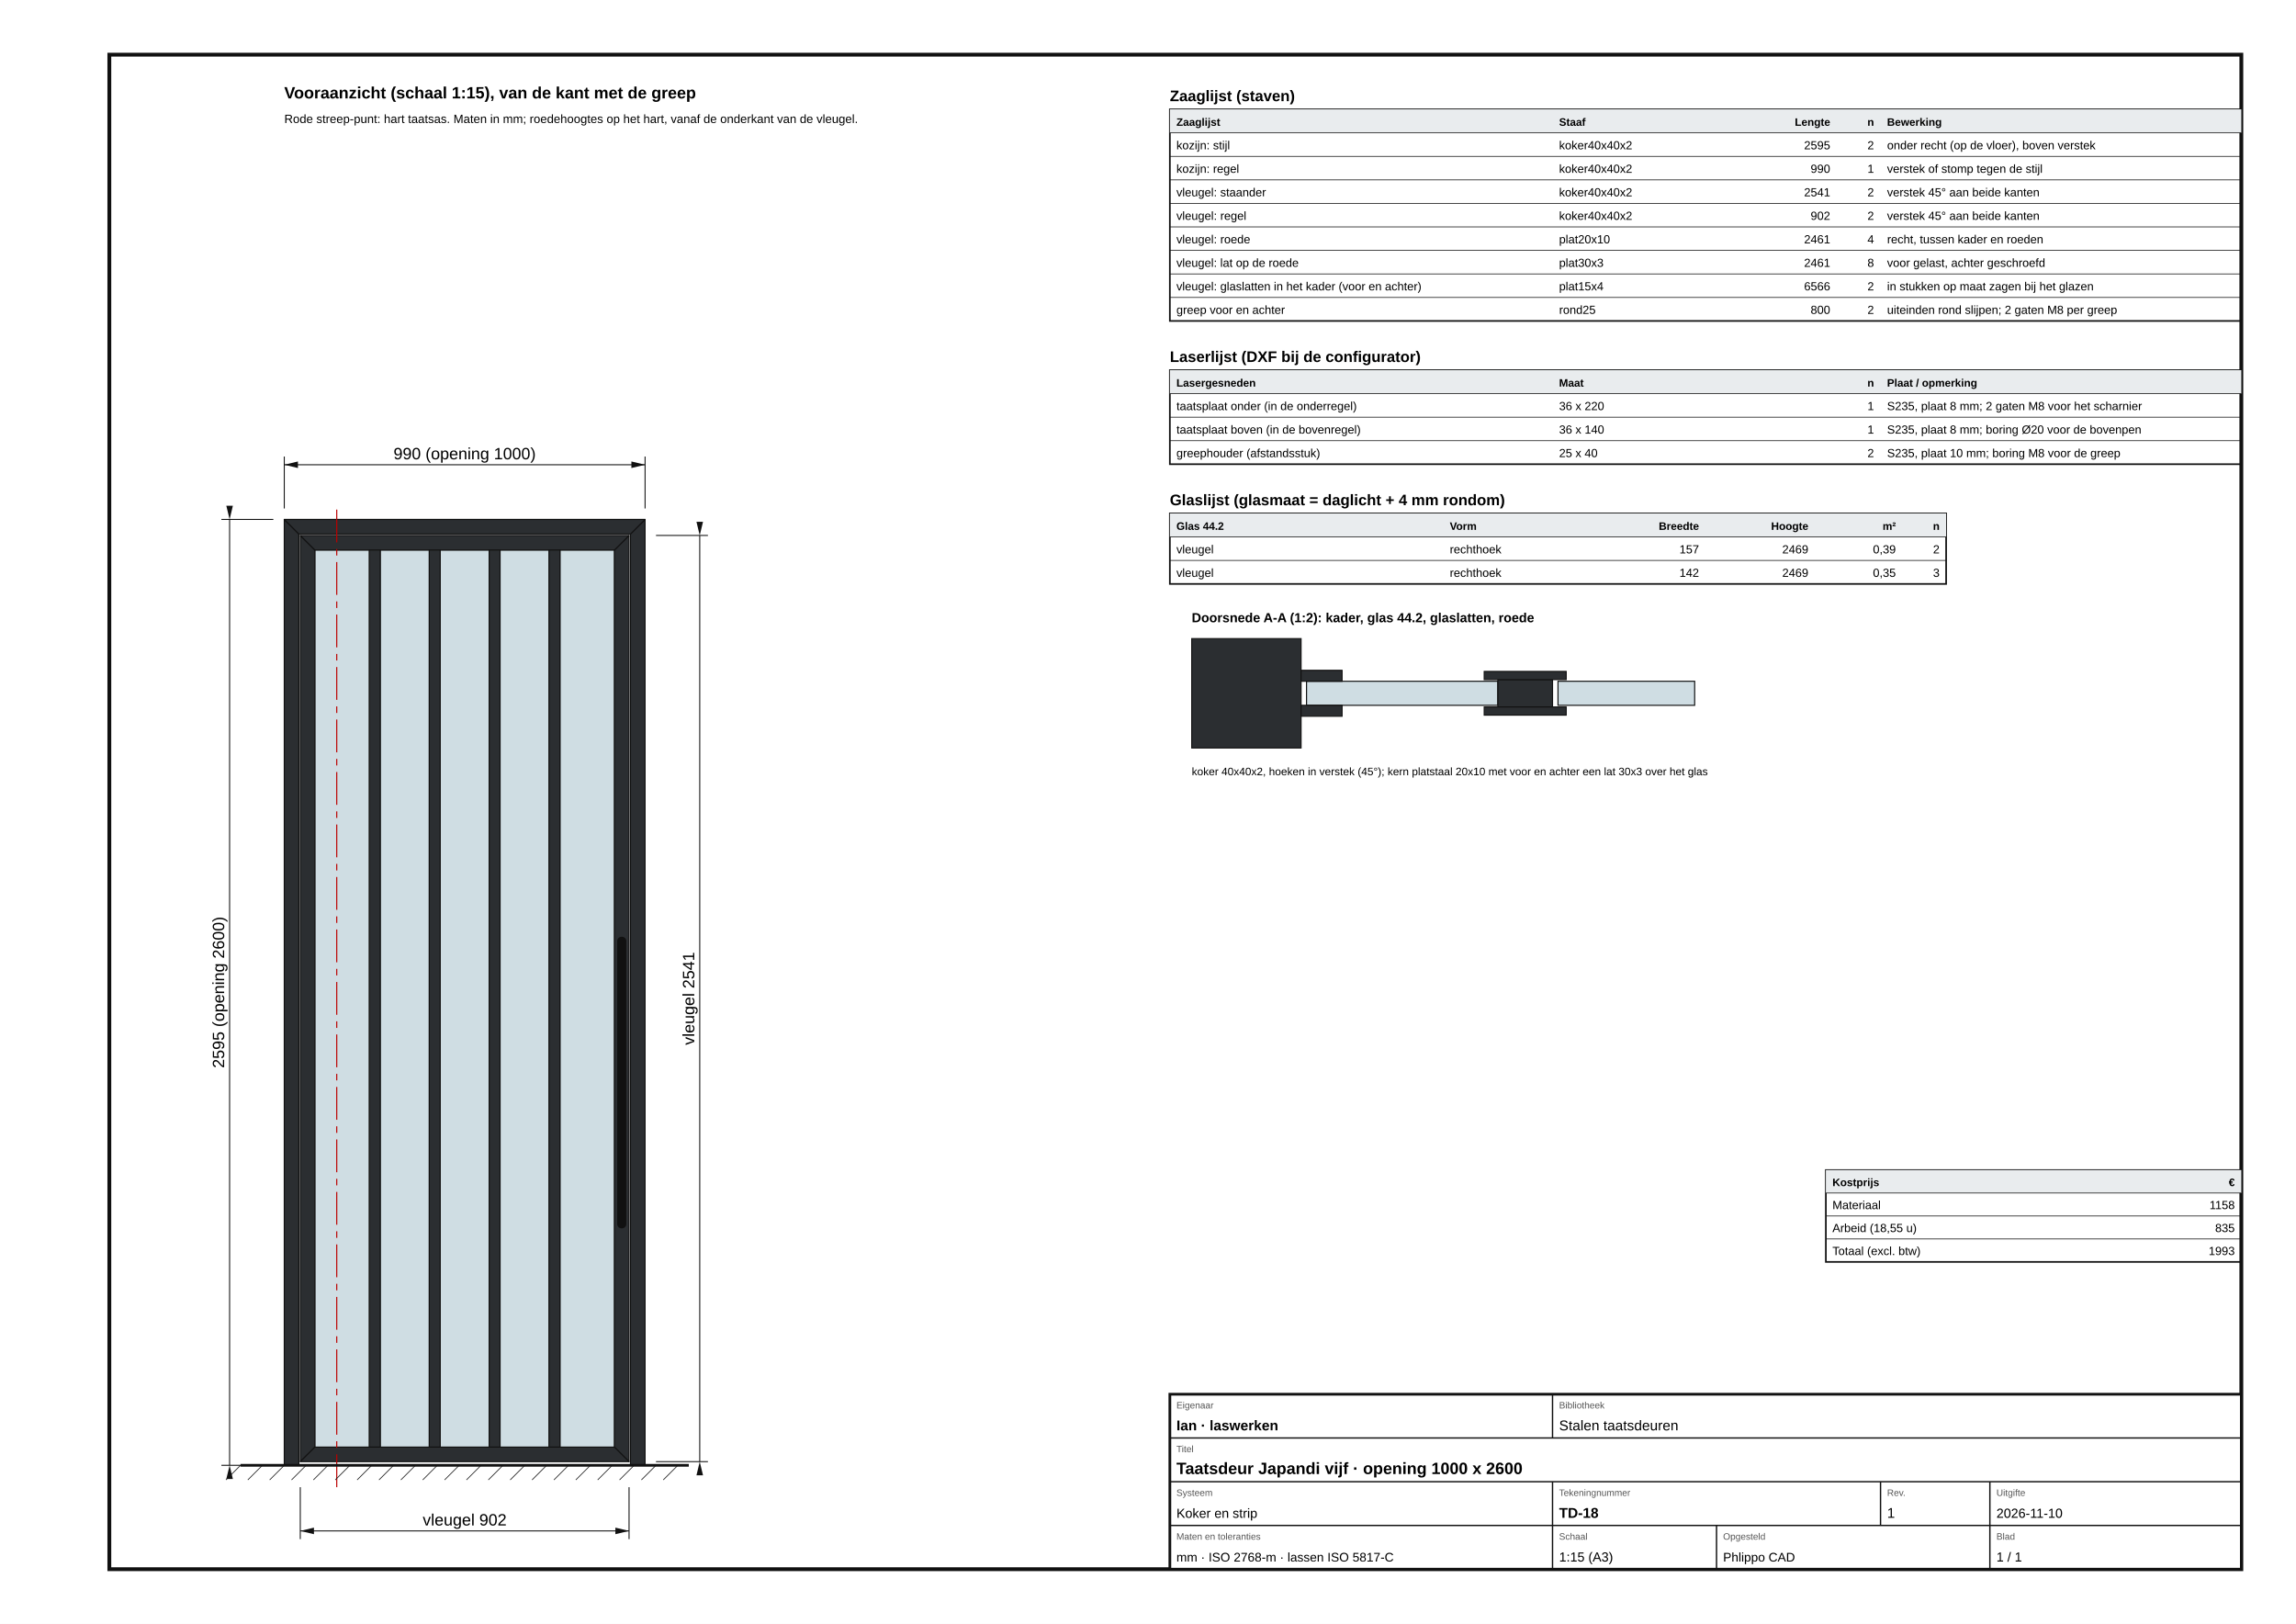
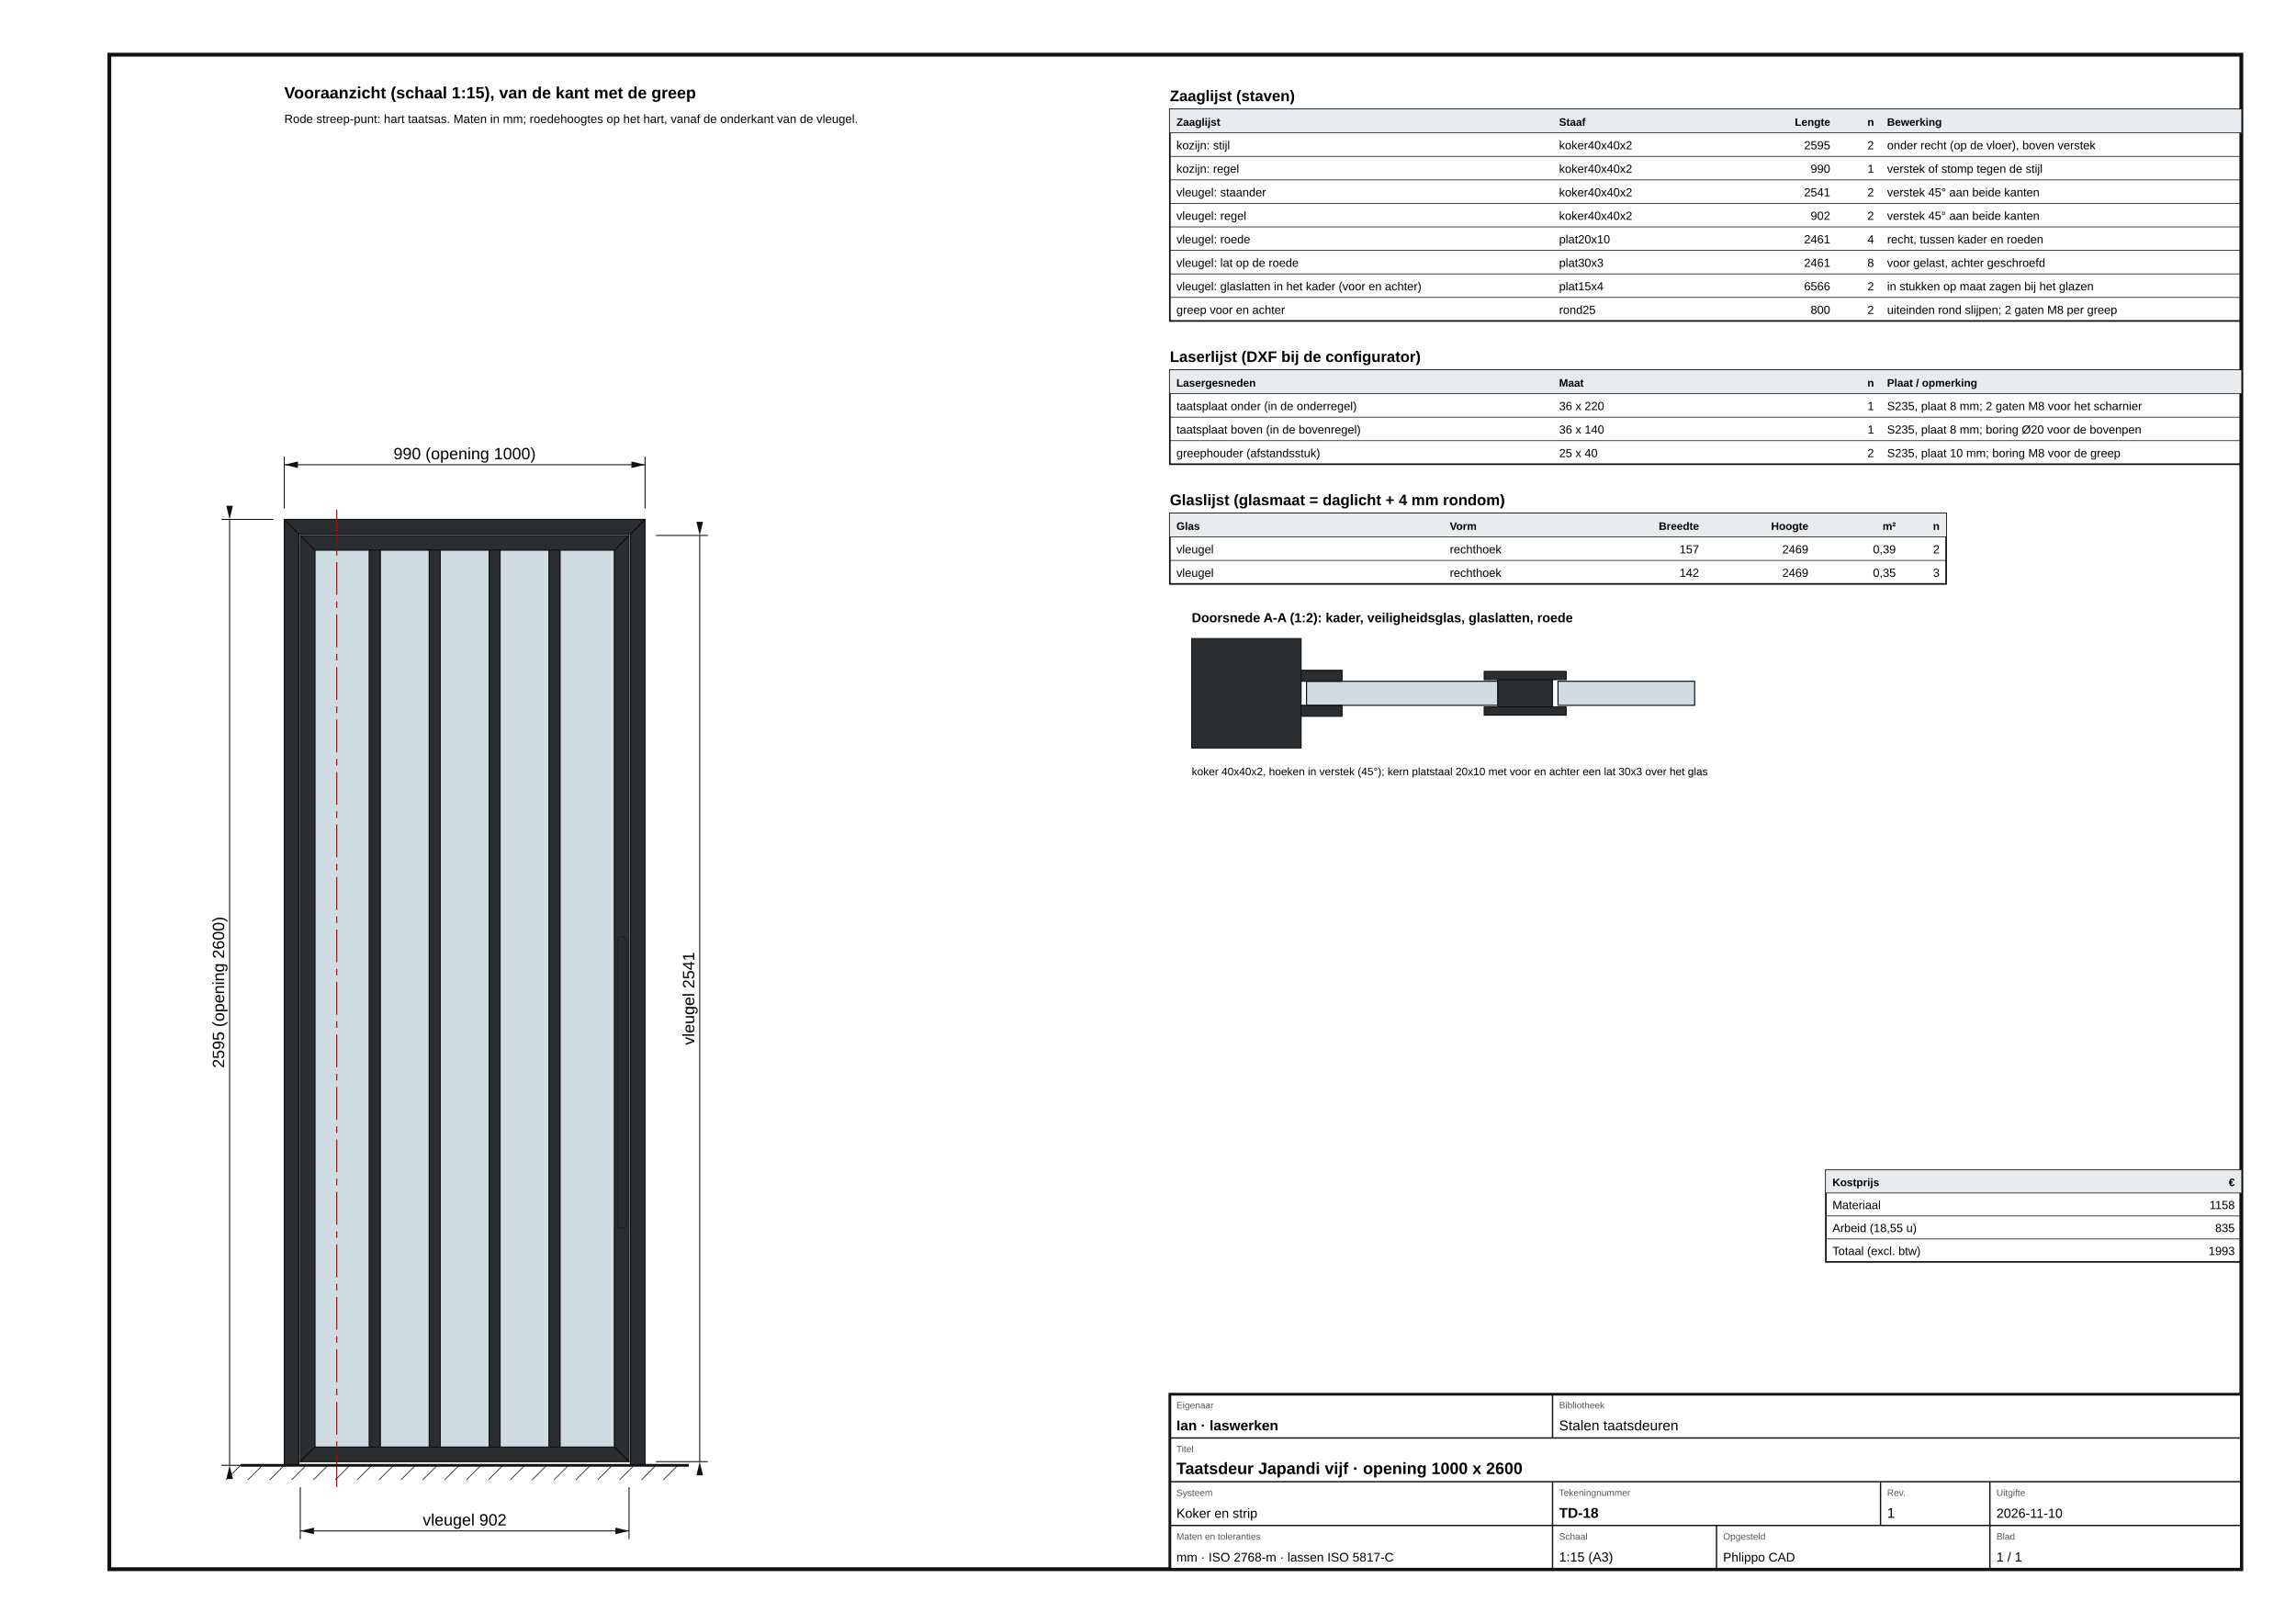
<svg xmlns="http://www.w3.org/2000/svg" viewBox="0 0 420 297" width="420mm" height="297mm" font-family="Arial, Helvetica, sans-serif">
  <rect width="420" height="297" fill="#fff" />
  <rect x="20" y="10" width="390" height="277" fill="none" stroke="#111" stroke-width="0.7" />
  <polygon points="57.6,264.67 67.56,264.67 67.56,100.6 57.6,100.6" fill="#cfdde3" stroke="#111" stroke-width="0.15" stroke-linejoin="round" />
  <polygon points="69.56,264.67 78.52,264.67 78.52,100.6 69.56,100.6" fill="#cfdde3" stroke="#111" stroke-width="0.15" stroke-linejoin="round" />
  <polygon points="80.52,264.67 89.48,264.67 89.48,100.6 80.52,100.6" fill="#cfdde3" stroke="#111" stroke-width="0.15" stroke-linejoin="round" />
  <polygon points="91.48,264.67 100.44,264.67 100.44,100.6 91.48,100.6" fill="#cfdde3" stroke="#111" stroke-width="0.15" stroke-linejoin="round" />
  <polygon points="102.44,264.67 112.4,264.67 112.4,100.6 102.44,100.6" fill="#cfdde3" stroke="#111" stroke-width="0.15" stroke-linejoin="round" />
  <polygon points="52,268 52,95 54.67,97.67 54.67,268" fill="#2b2e31" stroke="#111" stroke-width="0.2" stroke-linejoin="round" />
  <polygon points="115.33,268 115.33,97.67 118,95 118,268" fill="#2b2e31" stroke="#111" stroke-width="0.2" stroke-linejoin="round" />
  <polygon points="52,95 118,95 115.33,97.67 54.67,97.67" fill="#2b2e31" stroke="#111" stroke-width="0.2" stroke-linejoin="round" />
  <polygon points="54.93,267.33 54.93,97.93 57.6,100.6 57.6,264.67" fill="#2b2e31" stroke="#111" stroke-width="0.2" stroke-linejoin="round" />
  <polygon points="112.4,264.67 112.4,100.6 115.07,97.93 115.07,267.33" fill="#2b2e31" stroke="#111" stroke-width="0.2" stroke-linejoin="round" />
  <polygon points="57.6,264.67 112.4,264.67 115.07,267.33 54.93,267.33" fill="#2b2e31" stroke="#111" stroke-width="0.2" stroke-linejoin="round" />
  <polygon points="54.93,97.93 115.07,97.93 112.4,100.6 57.6,100.6" fill="#2b2e31" stroke="#111" stroke-width="0.2" stroke-linejoin="round" />
  <polygon points="67.56,264.67 67.56,100.6 69.56,100.6 69.56,264.67" fill="#2b2e31" stroke="#111" stroke-width="0.2" stroke-linejoin="round" />
  <polygon points="78.52,264.67 78.52,100.6 80.52,100.6 80.52,264.67" fill="#2b2e31" stroke="#111" stroke-width="0.2" stroke-linejoin="round" />
  <polygon points="89.48,264.67 89.48,100.6 91.48,100.6 91.48,264.67" fill="#2b2e31" stroke="#111" stroke-width="0.2" stroke-linejoin="round" />
  <polygon points="100.44,264.67 100.44,100.6 102.44,100.6 102.44,264.67" fill="#2b2e31" stroke="#111" stroke-width="0.2" stroke-linejoin="round" />
  <line x1="61.6" y1="272" x2="61.6" y2="92.6" stroke="#b00" stroke-width="0.2" stroke-dasharray="6 1.2 1.2 1.2" />
-   <rect x="112.9" y="171.33" width="1.67" height="53.33" rx="0.8" fill="#111" stroke="none" />
+   <rect x="112.9" y="171.33" width="1.67" height="53.33" rx="0.8" fill="#2b2e31" stroke="#111" stroke-width="0.1" />
  <line x1="44" y1="268" x2="126" y2="268" stroke="#111" stroke-width="0.5" />
  <line x1="44" y1="268" x2="41.33" y2="270.67" stroke="#111" stroke-width="0.13" />
  <line x1="48" y1="268" x2="45.33" y2="270.67" stroke="#111" stroke-width="0.13" />
  <line x1="52" y1="268" x2="49.33" y2="270.67" stroke="#111" stroke-width="0.13" />
  <line x1="56" y1="268" x2="53.33" y2="270.67" stroke="#111" stroke-width="0.13" />
  <line x1="60" y1="268" x2="57.33" y2="270.67" stroke="#111" stroke-width="0.13" />
  <line x1="64" y1="268" x2="61.33" y2="270.67" stroke="#111" stroke-width="0.13" />
  <line x1="68" y1="268" x2="65.33" y2="270.67" stroke="#111" stroke-width="0.13" />
  <line x1="72" y1="268" x2="69.33" y2="270.67" stroke="#111" stroke-width="0.13" />
  <line x1="76" y1="268" x2="73.33" y2="270.67" stroke="#111" stroke-width="0.13" />
  <line x1="80" y1="268" x2="77.33" y2="270.67" stroke="#111" stroke-width="0.13" />
  <line x1="84" y1="268" x2="81.33" y2="270.67" stroke="#111" stroke-width="0.13" />
  <line x1="88" y1="268" x2="85.33" y2="270.67" stroke="#111" stroke-width="0.13" />
  <line x1="92" y1="268" x2="89.33" y2="270.67" stroke="#111" stroke-width="0.13" />
  <line x1="96" y1="268" x2="93.33" y2="270.67" stroke="#111" stroke-width="0.13" />
  <line x1="100" y1="268" x2="97.33" y2="270.67" stroke="#111" stroke-width="0.13" />
  <line x1="104" y1="268" x2="101.33" y2="270.67" stroke="#111" stroke-width="0.13" />
  <line x1="108" y1="268" x2="105.33" y2="270.67" stroke="#111" stroke-width="0.13" />
  <line x1="112" y1="268" x2="109.33" y2="270.67" stroke="#111" stroke-width="0.13" />
  <line x1="116" y1="268" x2="113.33" y2="270.67" stroke="#111" stroke-width="0.13" />
  <line x1="120" y1="268" x2="117.33" y2="270.67" stroke="#111" stroke-width="0.13" />
  <line x1="124" y1="268" x2="121.33" y2="270.67" stroke="#111" stroke-width="0.13" />
  <line x1="52" y1="93" x2="52" y2="83.5" stroke="#111" stroke-width="0.18" />
  <line x1="118" y1="93" x2="118" y2="83.5" stroke="#111" stroke-width="0.18" />
  <line x1="52" y1="85" x2="118" y2="85" stroke="#111" stroke-width="0.18" />
  <polygon points="52,85 54.5,85.6 54.5,84.4" fill="#111" />
  <polygon points="118,85 115.5,84.4 115.5,85.6" fill="#111" />
  <text x="85" y="84" font-size="3" text-anchor="middle">990 (opening 1000)</text>
  <line x1="50" y1="268" x2="40.5" y2="268" stroke="#111" stroke-width="0.18" />
  <line x1="50" y1="95" x2="40.5" y2="95" stroke="#111" stroke-width="0.18" />
  <line x1="42" y1="268" x2="42" y2="95" stroke="#111" stroke-width="0.18" />
  <polygon points="42,268 41.4,270.5 42.6,270.5" fill="#111" />
  <polygon points="42,95 42.6,92.5 41.4,92.5" fill="#111" />
  <text x="41" y="181.5" font-size="3" text-anchor="middle" transform="rotate(-90 41 181.5)">2595 (opening 2600)</text>
  <line x1="54.93" y1="272" x2="54.93" y2="281.5" stroke="#111" stroke-width="0.18" />
  <line x1="115.07" y1="272" x2="115.07" y2="281.5" stroke="#111" stroke-width="0.18" />
  <line x1="54.93" y1="280" x2="115.07" y2="280" stroke="#111" stroke-width="0.18" />
  <polygon points="54.93,280 57.43,280.6 57.43,279.4" fill="#111" />
  <polygon points="115.07,280 112.57,279.4 112.57,280.6" fill="#111" />
  <text x="85" y="279" font-size="3" text-anchor="middle">vleugel 902</text>
  <line x1="120" y1="267.33" x2="129.5" y2="267.33" stroke="#111" stroke-width="0.18" />
  <line x1="120" y1="97.93" x2="129.5" y2="97.93" stroke="#111" stroke-width="0.18" />
  <line x1="128" y1="267.33" x2="128" y2="97.93" stroke="#111" stroke-width="0.18" />
  <polygon points="128,267.33 127.4,269.83 128.6,269.83" fill="#111" />
  <polygon points="128,97.93 128.6,95.43 127.4,95.43" fill="#111" />
  <text x="127" y="182.63" font-size="3" text-anchor="middle" transform="rotate(-90 127 182.63)">vleugel 2541</text>
  <text x="52" y="18" font-size="3" font-weight="700">Vooraanzicht (schaal 1:15), van de kant met de greep</text>
  <text x="52" y="22.5" font-size="2.2">Rode streep-punt: hart taatsas. Maten in mm; roedehoogtes op het hart, vanaf de onderkant van de vleugel.</text>
  <text x="214" y="18.5" font-size="2.8" font-weight="700">Zaaglijst (staven)</text>
  <rect x="214" y="20" width="196" height="38.7" fill="none" stroke="#111" stroke-width="0.3" />
  <rect x="214" y="20" width="196" height="4.3" fill="#e9ecee" stroke="none" />
  <text x="215.2" y="23.01" font-size="1.978" font-weight="700">Zaaglijst</text>
  <text x="285.2" y="23.01" font-size="1.978" font-weight="700">Staaf</text>
  <text x="334.8" y="23.01" font-size="1.978" text-anchor="end" font-weight="700">Lengte</text>
  <text x="342.8" y="23.01" font-size="1.978" text-anchor="end" font-weight="700">n</text>
  <text x="345.2" y="23.01" font-size="1.978" font-weight="700">Bewerking</text>
  <line x1="214" y1="24.3" x2="410" y2="24.3" stroke="#111" stroke-width="0.13" />
  <text x="215.2" y="27.31" font-size="2.15">kozijn: stijl</text>
  <text x="285.2" y="27.31" font-size="2.15">koker40x40x2</text>
  <text x="334.8" y="27.31" font-size="2.15" text-anchor="end">2595</text>
  <text x="342.8" y="27.31" font-size="2.15" text-anchor="end">2</text>
  <text x="345.2" y="27.31" font-size="2.15">onder recht (op de vloer), boven verstek</text>
  <line x1="214" y1="28.6" x2="410" y2="28.6" stroke="#111" stroke-width="0.13" />
  <text x="215.2" y="31.61" font-size="2.15">kozijn: regel</text>
  <text x="285.2" y="31.61" font-size="2.15">koker40x40x2</text>
  <text x="334.8" y="31.61" font-size="2.15" text-anchor="end">990</text>
  <text x="342.8" y="31.61" font-size="2.15" text-anchor="end">1</text>
  <text x="345.2" y="31.61" font-size="2.15">verstek of stomp tegen de stijl</text>
  <line x1="214" y1="32.9" x2="410" y2="32.9" stroke="#111" stroke-width="0.13" />
  <text x="215.2" y="35.91" font-size="2.15">vleugel: staander</text>
  <text x="285.2" y="35.91" font-size="2.15">koker40x40x2</text>
  <text x="334.8" y="35.91" font-size="2.15" text-anchor="end">2541</text>
  <text x="342.8" y="35.91" font-size="2.15" text-anchor="end">2</text>
  <text x="345.2" y="35.91" font-size="2.15">verstek 45° aan beide kanten</text>
  <line x1="214" y1="37.2" x2="410" y2="37.2" stroke="#111" stroke-width="0.13" />
  <text x="215.2" y="40.21" font-size="2.15">vleugel: regel</text>
  <text x="285.2" y="40.21" font-size="2.15">koker40x40x2</text>
  <text x="334.8" y="40.21" font-size="2.15" text-anchor="end">902</text>
  <text x="342.8" y="40.21" font-size="2.15" text-anchor="end">2</text>
  <text x="345.2" y="40.21" font-size="2.15">verstek 45° aan beide kanten</text>
  <line x1="214" y1="41.5" x2="410" y2="41.5" stroke="#111" stroke-width="0.13" />
  <text x="215.2" y="44.51" font-size="2.15">vleugel: roede</text>
  <text x="285.2" y="44.51" font-size="2.15">plat20x10</text>
  <text x="334.8" y="44.51" font-size="2.15" text-anchor="end">2461</text>
  <text x="342.8" y="44.51" font-size="2.15" text-anchor="end">4</text>
  <text x="345.2" y="44.51" font-size="2.15">recht, tussen kader en roeden</text>
  <line x1="214" y1="45.8" x2="410" y2="45.8" stroke="#111" stroke-width="0.13" />
  <text x="215.2" y="48.81" font-size="2.15">vleugel: lat op de roede</text>
  <text x="285.2" y="48.81" font-size="2.15">plat30x3</text>
  <text x="334.8" y="48.81" font-size="2.15" text-anchor="end">2461</text>
  <text x="342.8" y="48.81" font-size="2.15" text-anchor="end">8</text>
  <text x="345.2" y="48.81" font-size="2.15">voor gelast, achter geschroefd</text>
  <line x1="214" y1="50.1" x2="410" y2="50.1" stroke="#111" stroke-width="0.13" />
  <text x="215.2" y="53.11" font-size="2.15">vleugel: glaslatten in het kader (voor en achter)</text>
  <text x="285.2" y="53.11" font-size="2.15">plat15x4</text>
  <text x="334.8" y="53.11" font-size="2.15" text-anchor="end">6566</text>
  <text x="342.8" y="53.11" font-size="2.15" text-anchor="end">2</text>
  <text x="345.2" y="53.11" font-size="2.15">in stukken op maat zagen bij het glazen</text>
  <line x1="214" y1="54.4" x2="410" y2="54.4" stroke="#111" stroke-width="0.13" />
  <text x="215.2" y="57.41" font-size="2.15">greep voor en achter</text>
  <text x="285.2" y="57.41" font-size="2.15">rond25</text>
  <text x="334.8" y="57.41" font-size="2.15" text-anchor="end">800</text>
  <text x="342.8" y="57.41" font-size="2.15" text-anchor="end">2</text>
  <text x="345.2" y="57.41" font-size="2.15">uiteinden rond slijpen; 2 gaten M8 per greep</text>
  <text x="214" y="66.2" font-size="2.8" font-weight="700">Laserlijst (DXF bij de configurator)</text>
  <rect x="214" y="67.7" width="196" height="17.2" fill="none" stroke="#111" stroke-width="0.3" />
  <rect x="214" y="67.7" width="196" height="4.3" fill="#e9ecee" stroke="none" />
  <text x="215.2" y="70.71" font-size="1.978" font-weight="700">Lasergesneden</text>
  <text x="285.2" y="70.71" font-size="1.978" font-weight="700">Maat</text>
  <text x="342.8" y="70.71" font-size="1.978" text-anchor="end" font-weight="700">n</text>
  <text x="345.2" y="70.71" font-size="1.978" font-weight="700">Plaat / opmerking</text>
  <line x1="214" y1="72" x2="410" y2="72" stroke="#111" stroke-width="0.13" />
  <text x="215.2" y="75.01" font-size="2.15">taatsplaat onder (in de onderregel)</text>
  <text x="285.2" y="75.01" font-size="2.15">36 x 220</text>
  <text x="342.8" y="75.01" font-size="2.15" text-anchor="end">1</text>
  <text x="345.2" y="75.01" font-size="2.15">S235, plaat 8 mm; 2 gaten M8 voor het scharnier</text>
  <line x1="214" y1="76.3" x2="410" y2="76.3" stroke="#111" stroke-width="0.13" />
  <text x="215.2" y="79.31" font-size="2.15">taatsplaat boven (in de bovenregel)</text>
  <text x="285.2" y="79.31" font-size="2.15">36 x 140</text>
  <text x="342.8" y="79.31" font-size="2.15" text-anchor="end">1</text>
  <text x="345.2" y="79.31" font-size="2.15">S235, plaat 8 mm; boring Ø20 voor de bovenpen</text>
  <line x1="214" y1="80.6" x2="410" y2="80.6" stroke="#111" stroke-width="0.13" />
  <text x="215.2" y="83.61" font-size="2.15">greephouder (afstandsstuk)</text>
  <text x="285.2" y="83.61" font-size="2.15">25 x 40</text>
  <text x="342.8" y="83.61" font-size="2.15" text-anchor="end">2</text>
  <text x="345.2" y="83.61" font-size="2.15">S235, plaat 10 mm; boring M8 voor de greep</text>
  <text x="214" y="92.4" font-size="2.8" font-weight="700">Glaslijst (glasmaat = daglicht + 4 mm rondom)</text>
  <rect x="214" y="93.9" width="142" height="12.9" fill="none" stroke="#111" stroke-width="0.3" />
  <rect x="214" y="93.9" width="142" height="4.3" fill="#e9ecee" stroke="none" />
-   <text x="215.2" y="96.91" font-size="1.978" font-weight="700">Glas 44.2</text>
+   <text x="215.2" y="96.91" font-size="1.978" font-weight="700">Glas</text>
  <text x="265.2" y="96.91" font-size="1.978" font-weight="700">Vorm</text>
  <text x="310.8" y="96.91" font-size="1.978" text-anchor="end" font-weight="700">Breedte</text>
  <text x="330.8" y="96.91" font-size="1.978" text-anchor="end" font-weight="700">Hoogte</text>
  <text x="346.8" y="96.91" font-size="1.978" text-anchor="end" font-weight="700">m²</text>
  <text x="354.8" y="96.91" font-size="1.978" text-anchor="end" font-weight="700">n</text>
  <line x1="214" y1="98.2" x2="356" y2="98.2" stroke="#111" stroke-width="0.13" />
  <text x="215.2" y="101.21" font-size="2.15">vleugel</text>
  <text x="265.2" y="101.21" font-size="2.15">rechthoek</text>
  <text x="310.8" y="101.21" font-size="2.15" text-anchor="end">157</text>
  <text x="330.8" y="101.21" font-size="2.15" text-anchor="end">2469</text>
  <text x="346.8" y="101.21" font-size="2.15" text-anchor="end">0,39</text>
  <text x="354.8" y="101.21" font-size="2.15" text-anchor="end">2</text>
  <line x1="214" y1="102.5" x2="356" y2="102.5" stroke="#111" stroke-width="0.13" />
  <text x="215.2" y="105.51" font-size="2.15">vleugel</text>
  <text x="265.2" y="105.51" font-size="2.15">rechthoek</text>
  <text x="310.8" y="105.51" font-size="2.15" text-anchor="end">142</text>
  <text x="330.8" y="105.51" font-size="2.15" text-anchor="end">2469</text>
  <text x="346.8" y="105.51" font-size="2.15" text-anchor="end">0,35</text>
  <text x="354.8" y="105.51" font-size="2.15" text-anchor="end">3</text>
  <rect x="218" y="116.8" width="20" height="20" fill="#2b2e31" stroke="#111" stroke-width="0.2" />
  <rect x="239" y="124.6" width="35" height="4.4" fill="#cfdde3" stroke="#111" stroke-width="0.2" />
  <rect x="238" y="122.6" width="7.5" height="2" fill="#2b2e31" stroke="#111" stroke-width="0.2" />
  <rect x="238" y="129" width="7.5" height="2" fill="#2b2e31" stroke="#111" stroke-width="0.2" />
  <rect x="274" y="124.3" width="10" height="5" fill="#2b2e31" stroke="#111" stroke-width="0.2" />
  <rect x="271.5" y="122.8" width="15" height="1.5" fill="#2b2e31" stroke="#111" stroke-width="0.2" />
  <rect x="271.5" y="129.3" width="15" height="1.5" fill="#2b2e31" stroke="#111" stroke-width="0.2" />
  <rect x="285" y="124.6" width="25" height="4.4" fill="#cfdde3" stroke="#111" stroke-width="0.2" />
-   <text x="218" y="113.8" font-size="2.4" font-weight="700">Doorsnede A-A (1:2): kader, glas 44.2, glaslatten, roede</text>
+   <text x="218" y="113.8" font-size="2.4" font-weight="700">Doorsnede A-A (1:2): kader, veiligheidsglas, glaslatten, roede</text>
  <text x="218" y="141.8" font-size="2">koker 40x40x2, hoeken in verstek (45°); kern platstaal 20x10 met voor en achter een lat 30x3 over het glas</text>
  <rect x="334" y="214" width="76" height="16.8" fill="none" stroke="#111" stroke-width="0.3" />
  <rect x="334" y="214" width="76" height="4.2" fill="#e9ecee" stroke="none" />
  <text x="335.2" y="216.94" font-size="1.978" font-weight="700">Kostprijs</text>
  <text x="408.8" y="216.94" font-size="1.978" text-anchor="end" font-weight="700">€</text>
  <line x1="334" y1="218.2" x2="410" y2="218.2" stroke="#111" stroke-width="0.13" />
  <text x="335.2" y="221.14" font-size="2.15">Materiaal</text>
  <text x="408.8" y="221.14" font-size="2.15" text-anchor="end">1158</text>
  <line x1="334" y1="222.4" x2="410" y2="222.4" stroke="#111" stroke-width="0.13" />
  <text x="335.2" y="225.34" font-size="2.15">Arbeid (18,55 u)</text>
  <text x="408.8" y="225.34" font-size="2.15" text-anchor="end">835</text>
  <line x1="334" y1="226.6" x2="410" y2="226.6" stroke="#111" stroke-width="0.13" />
  <text x="335.2" y="229.54" font-size="2.15">Totaal (excl. btw)</text>
  <text x="408.8" y="229.54" font-size="2.15" text-anchor="end">1993</text>
  <rect x="214" y="255" width="196" height="32" fill="#fff" stroke="#111" stroke-width="0.5" />
  <line x1="214" y1="263" x2="410" y2="263" stroke="#111" stroke-width="0.25" />
  <line x1="214" y1="271" x2="410" y2="271" stroke="#111" stroke-width="0.25" />
  <line x1="214" y1="279" x2="410" y2="279" stroke="#111" stroke-width="0.25" />
  <text x="215.2" y="257.6" font-size="1.7" fill="#555">Eigenaar</text>
  <text x="215.2" y="261.6" font-size="2.6" font-weight="700">Ian · laswerken</text>
  <line x1="284" y1="255" x2="284" y2="263" stroke="#111" stroke-width="0.25" />
  <text x="285.2" y="257.6" font-size="1.7" fill="#555">Bibliotheek</text>
  <text x="285.2" y="261.6" font-size="2.6">Stalen taatsdeuren</text>
  <text x="215.2" y="265.6" font-size="1.7" fill="#555">Titel</text>
  <text x="215.2" y="269.6" font-size="3" font-weight="700">Taatsdeur Japandi vijf · opening 1000 x 2600</text>
  <text x="215.2" y="273.6" font-size="1.7" fill="#555">Systeem</text>
  <text x="215.2" y="277.6" font-size="2.4">Koker en strip</text>
  <line x1="284" y1="271" x2="284" y2="279" stroke="#111" stroke-width="0.25" />
  <text x="285.2" y="273.6" font-size="1.7" fill="#555">Tekeningnummer</text>
  <text x="285.2" y="277.6" font-size="2.6" font-weight="700">TD-18</text>
  <line x1="344" y1="271" x2="344" y2="279" stroke="#111" stroke-width="0.25" />
  <text x="345.2" y="273.6" font-size="1.7" fill="#555">Rev.</text>
  <text x="345.2" y="277.6" font-size="2.6">1</text>
  <line x1="364" y1="271" x2="364" y2="279" stroke="#111" stroke-width="0.25" />
  <text x="365.2" y="273.6" font-size="1.7" fill="#555">Uitgifte</text>
  <text x="365.2" y="277.6" font-size="2.4">2026-11-10</text>
  <text x="215.2" y="281.6" font-size="1.7" fill="#555">Maten en toleranties</text>
  <text x="215.2" y="285.6" font-size="2.3">mm · ISO 2768-m · lassen ISO 5817-C</text>
  <line x1="284" y1="279" x2="284" y2="287" stroke="#111" stroke-width="0.25" />
  <text x="285.2" y="281.6" font-size="1.7" fill="#555">Schaal</text>
  <text x="285.2" y="285.6" font-size="2.4">1:15 (A3)</text>
  <line x1="314" y1="279" x2="314" y2="287" stroke="#111" stroke-width="0.25" />
  <text x="315.2" y="281.6" font-size="1.7" fill="#555">Opgesteld</text>
  <text x="315.2" y="285.6" font-size="2.3">Phlippo CAD</text>
  <line x1="364" y1="279" x2="364" y2="287" stroke="#111" stroke-width="0.25" />
  <text x="365.2" y="281.6" font-size="1.7" fill="#555">Blad</text>
  <text x="365.2" y="285.6" font-size="2.4">1 / 1</text>
</svg>
